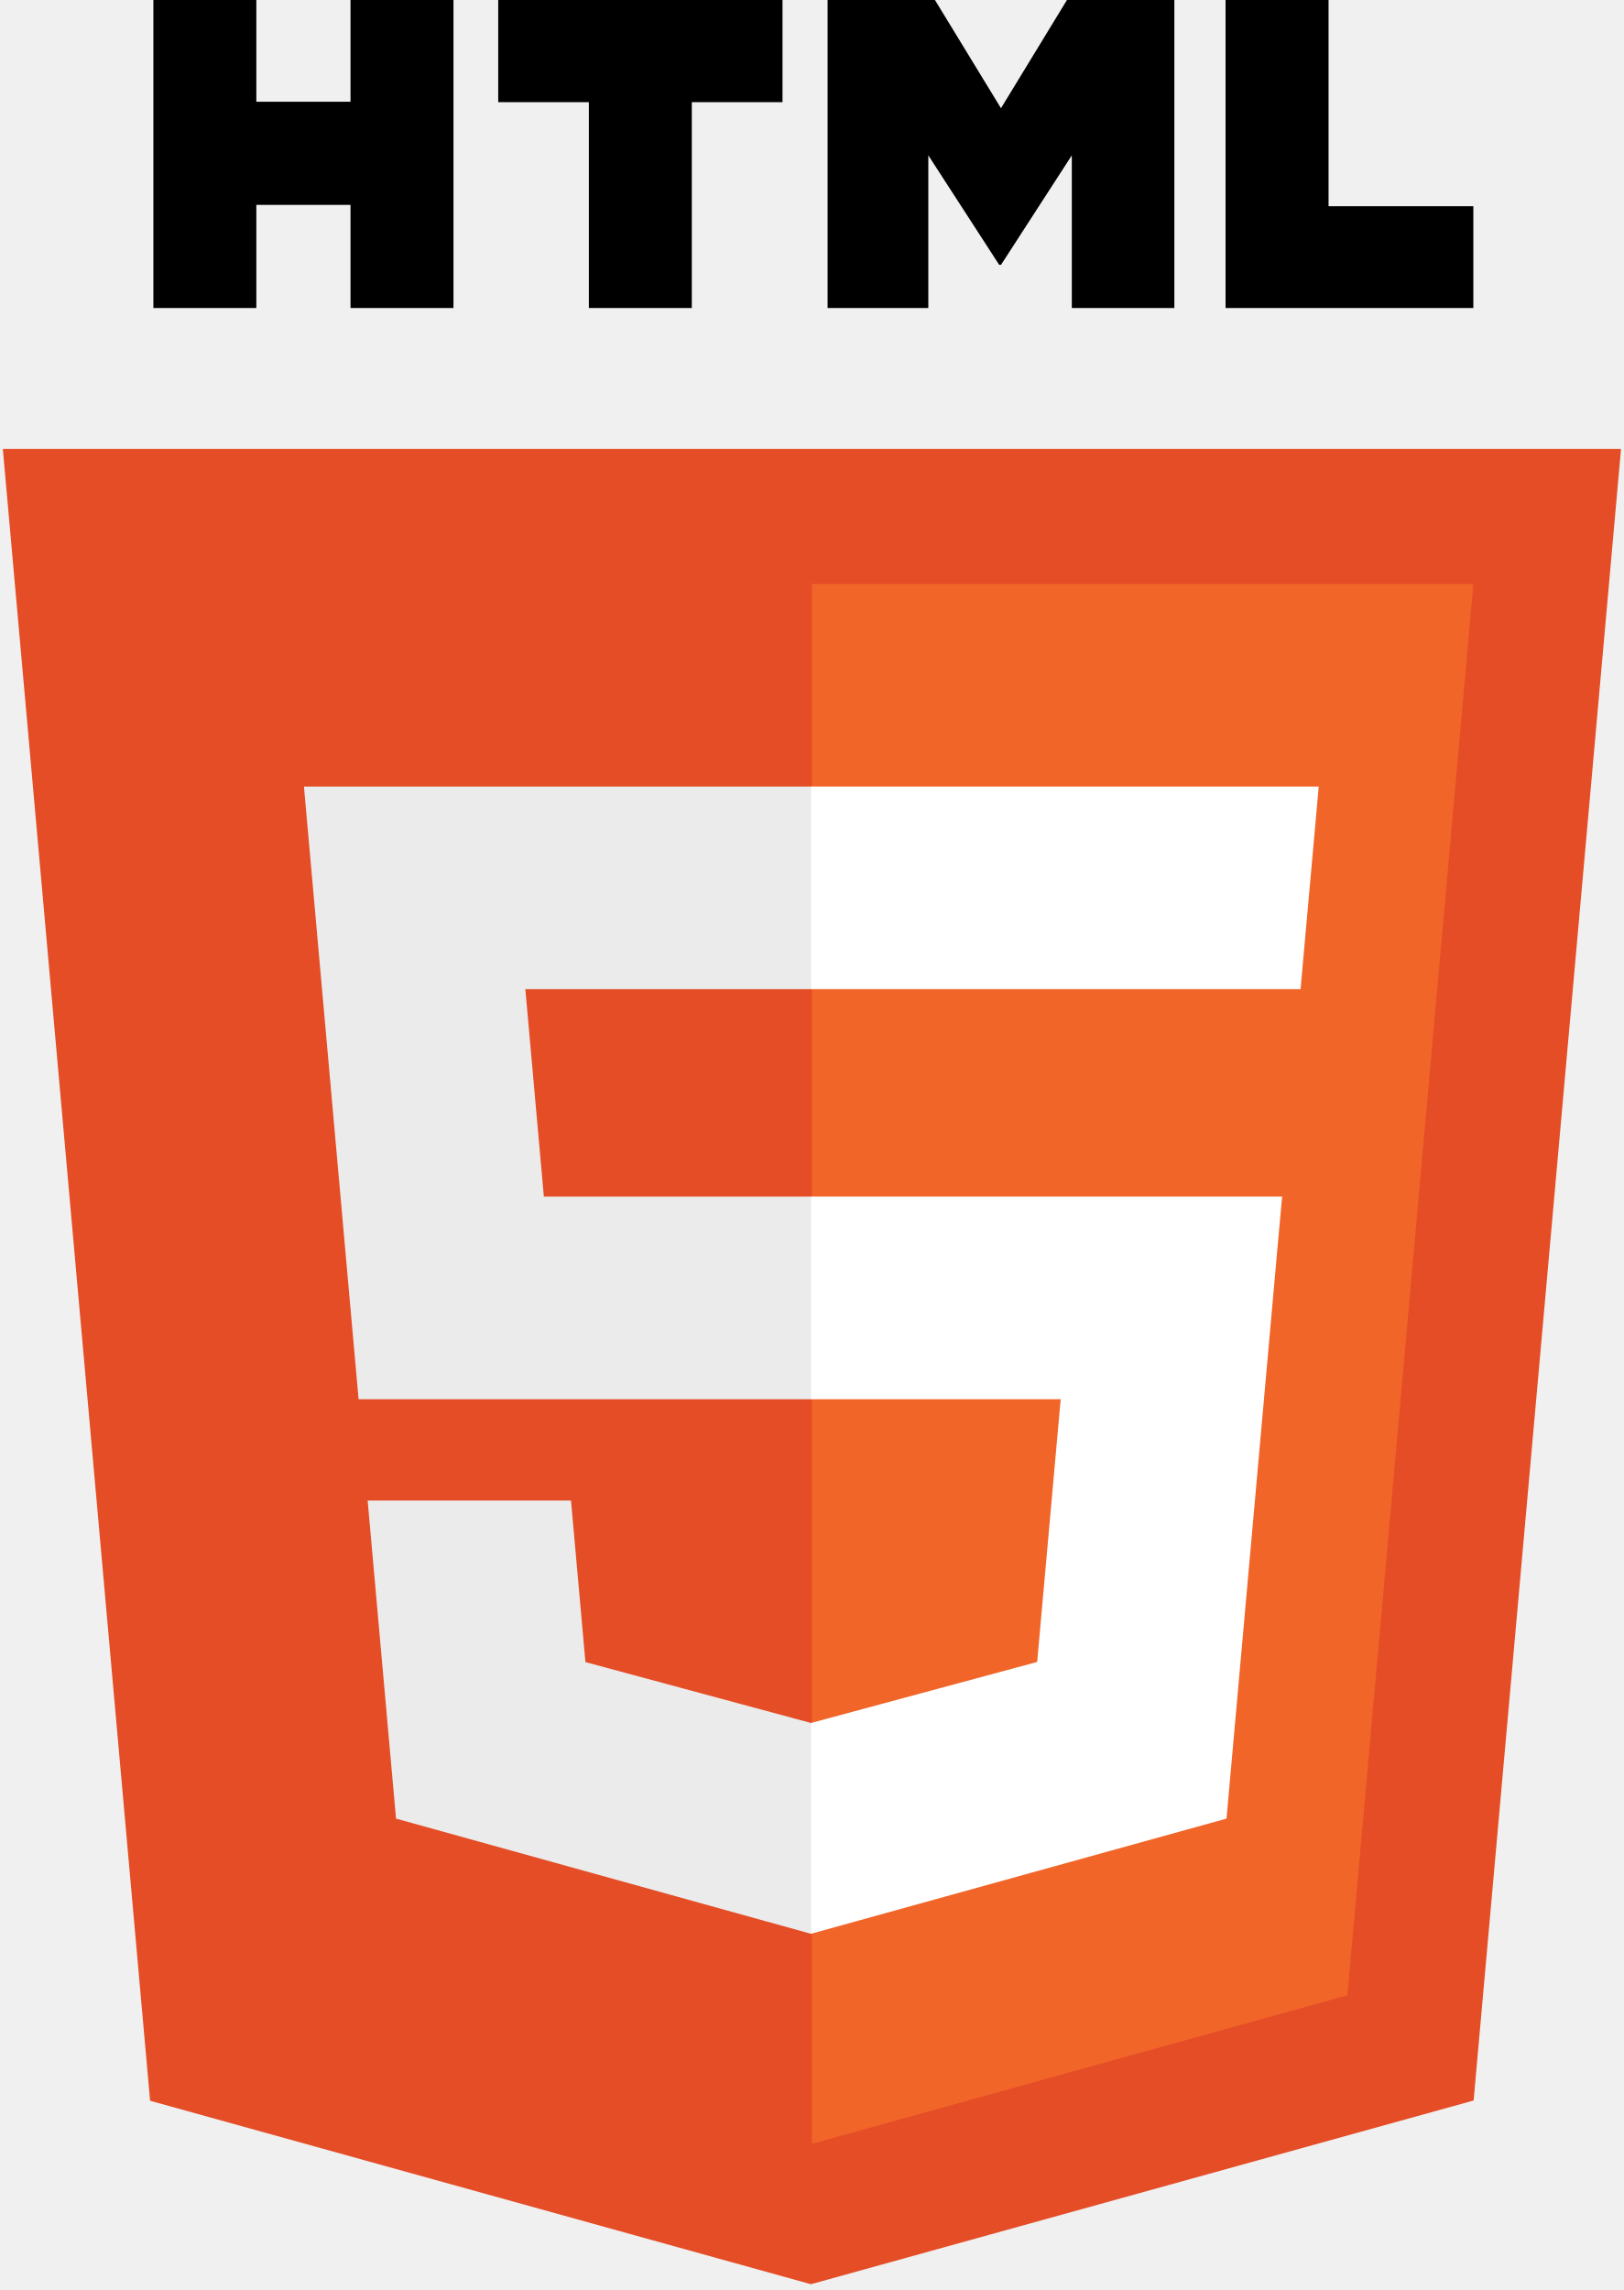
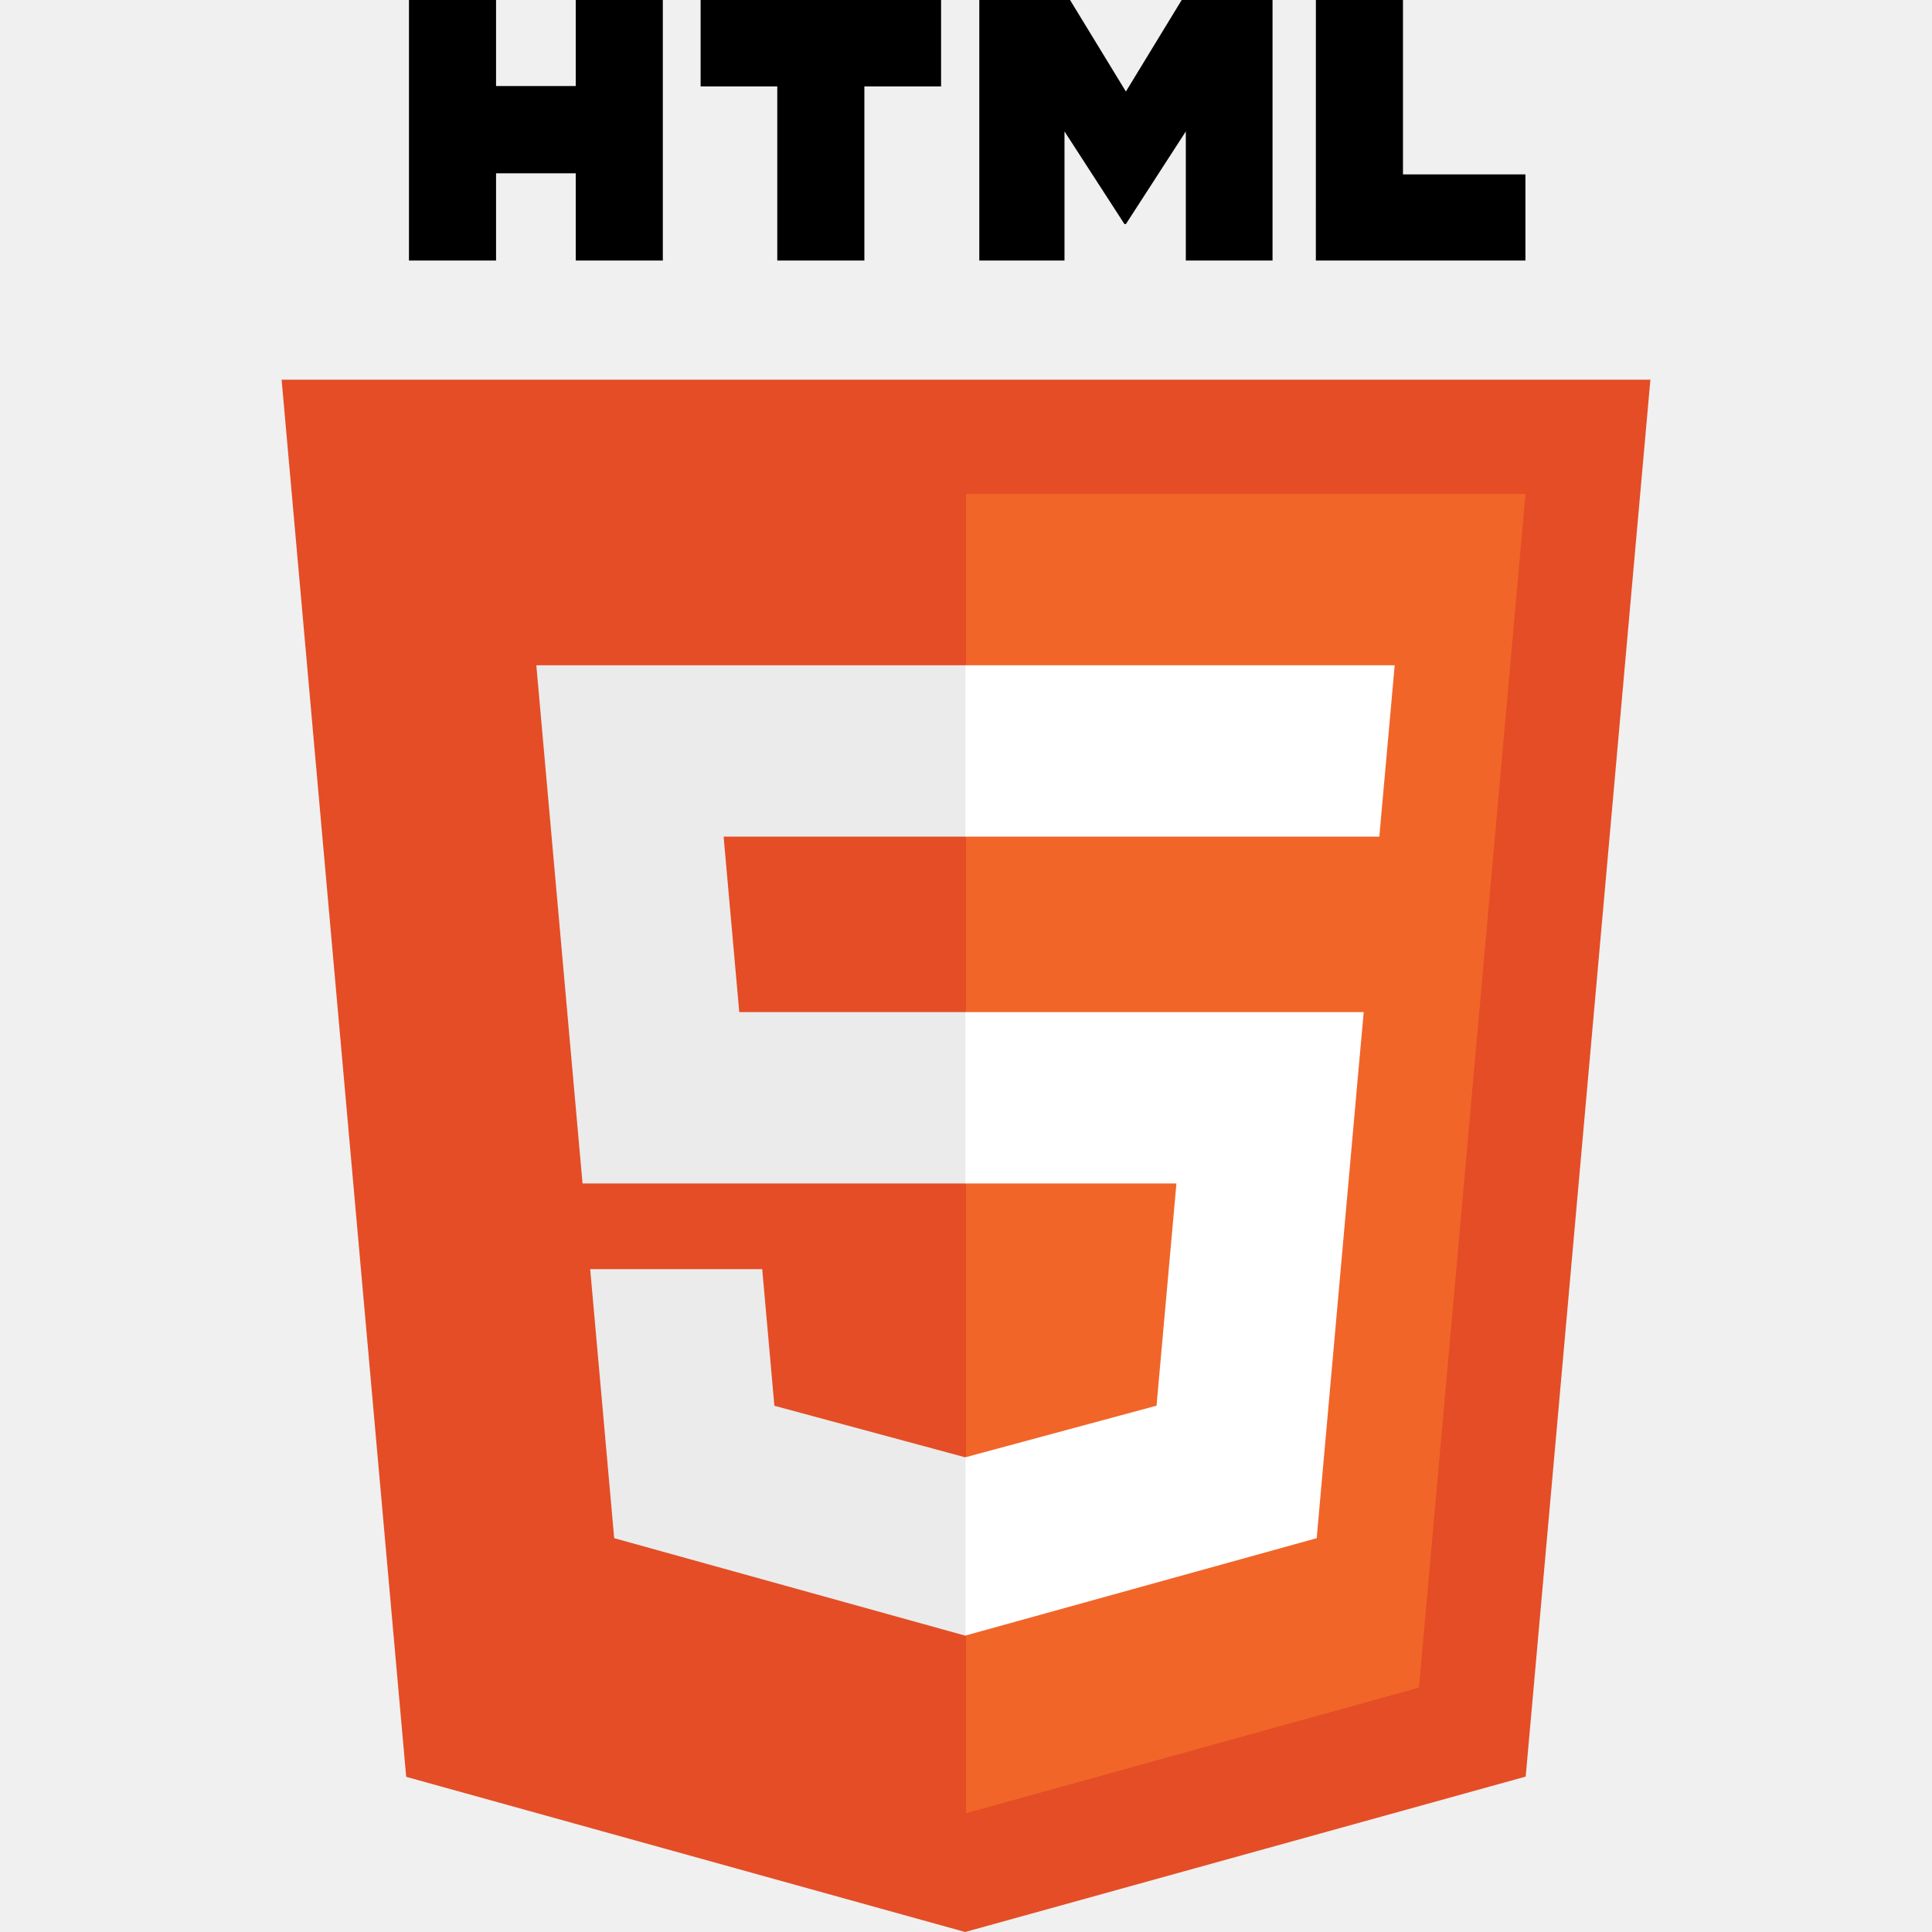
- <svg xmlns="http://www.w3.org/2000/svg" width="1773" height="2500" viewBox="0 0 256 361" preserveAspectRatio="xMinYMin meet">
-   <path d="M255.555 70.766l-23.241 260.36-104.47 28.962-104.182-28.922L.445 70.766h255.11z" fill="#E44D26" />
-   <path d="M128 337.95l84.417-23.403 19.86-222.49H128V337.95z" fill="#F16529" />
-   <path d="M82.82 155.932H128v-31.937H47.917l.764 8.568 7.85 88.01H128v-31.937H85.739l-2.919-32.704zM90.018 236.542h-32.06l4.474 50.146 65.421 18.16.147-.04V271.58l-.14.037-35.568-9.604-2.274-25.471z" fill="#EBEBEB" />
-   <path d="M24.18 0h16.23v16.035h14.847V0h16.231v48.558h-16.23v-16.26H40.411v16.26h-16.23V0zM92.83 16.103H78.544V0h44.814v16.103h-14.295v32.455h-16.23V16.103h-.001zM130.47 0h16.923l10.41 17.062L168.203 0h16.93v48.558h-16.164V24.49l-11.166 17.265h-.28L146.35 24.49v24.068h-15.88V0zM193.21 0h16.235v32.508h22.824v16.05h-39.06V0z" />
-   <path d="M127.89 220.573h39.327l-3.708 41.42-35.62 9.614v33.226l65.473-18.145.48-5.396 7.506-84.08.779-8.576H127.89v31.937zM127.89 155.854v.078h77.143l.64-7.178 1.456-16.191.763-8.568H127.89v31.86z" fill="#FFF" />
+ <svg xmlns="http://www.w3.org/2000/svg" version="1.1" id="レイヤー_1" x="0px" y="0px" viewBox="0 0 500 500" style="enable-background:new 0 0 500 500;" xml:space="preserve">
+   <style type="text/css">
+ 	.st0{fill:#E44D26;}
+ 	.st1{fill:#F16529;}
+ 	.st2{fill:#EBEBEB;}
+ 	.st3{fill:#FFFFFF;}
+ </style>
+   <g>
+     <path class="st0" d="M427.12,98.26l-32.27,361.52L249.78,500l-144.66-40.16L72.88,98.26H427.12L427.12,98.26z" />
+     <path class="st1" d="M250,469.26l117.22-32.5l27.58-308.94H250V469.26z" />
+     <path class="st2" d="M187.27,216.52H250v-44.35H138.8l1.06,11.9l10.9,122.21H250v-44.35h-58.68L187.27,216.52z M197.26,328.45   h-44.52l6.21,69.63l90.84,25.22l0.2-0.06V377.1l-0.19,0.05l-49.39-13.34L197.26,328.45L197.26,328.45z" />
+     <path d="M105.84,0h22.54v22.27h20.62V0h22.54v67.43h-22.54V44.85h-20.62v22.58h-22.54L105.84,0L105.84,0z M201.16,22.36h-19.84V0   h62.23v22.36h-19.85v45.07h-22.54L201.16,22.36L201.16,22.36L201.16,22.36z M253.43,0h23.5l14.45,23.69L305.82,0h23.51v67.43   h-22.44V34.01l-15.5,23.97h-0.39l-15.51-23.97v33.42h-22.05V0z M340.55,0h22.54v45.14h31.69v22.29h-54.24L340.55,0L340.55,0z" />
+     <path class="st3" d="M249.85,306.28h54.61l-5.15,57.51l-49.46,13.35v46.14l90.91-25.2l0.67-7.49l10.42-116.75l1.08-11.91H249.85   V306.28L249.85,306.28z M249.85,216.41v0.11h107.12l0.89-9.97l2.02-22.48l1.06-11.9H249.85V216.41L249.85,216.41z" />
+   </g>
</svg>
